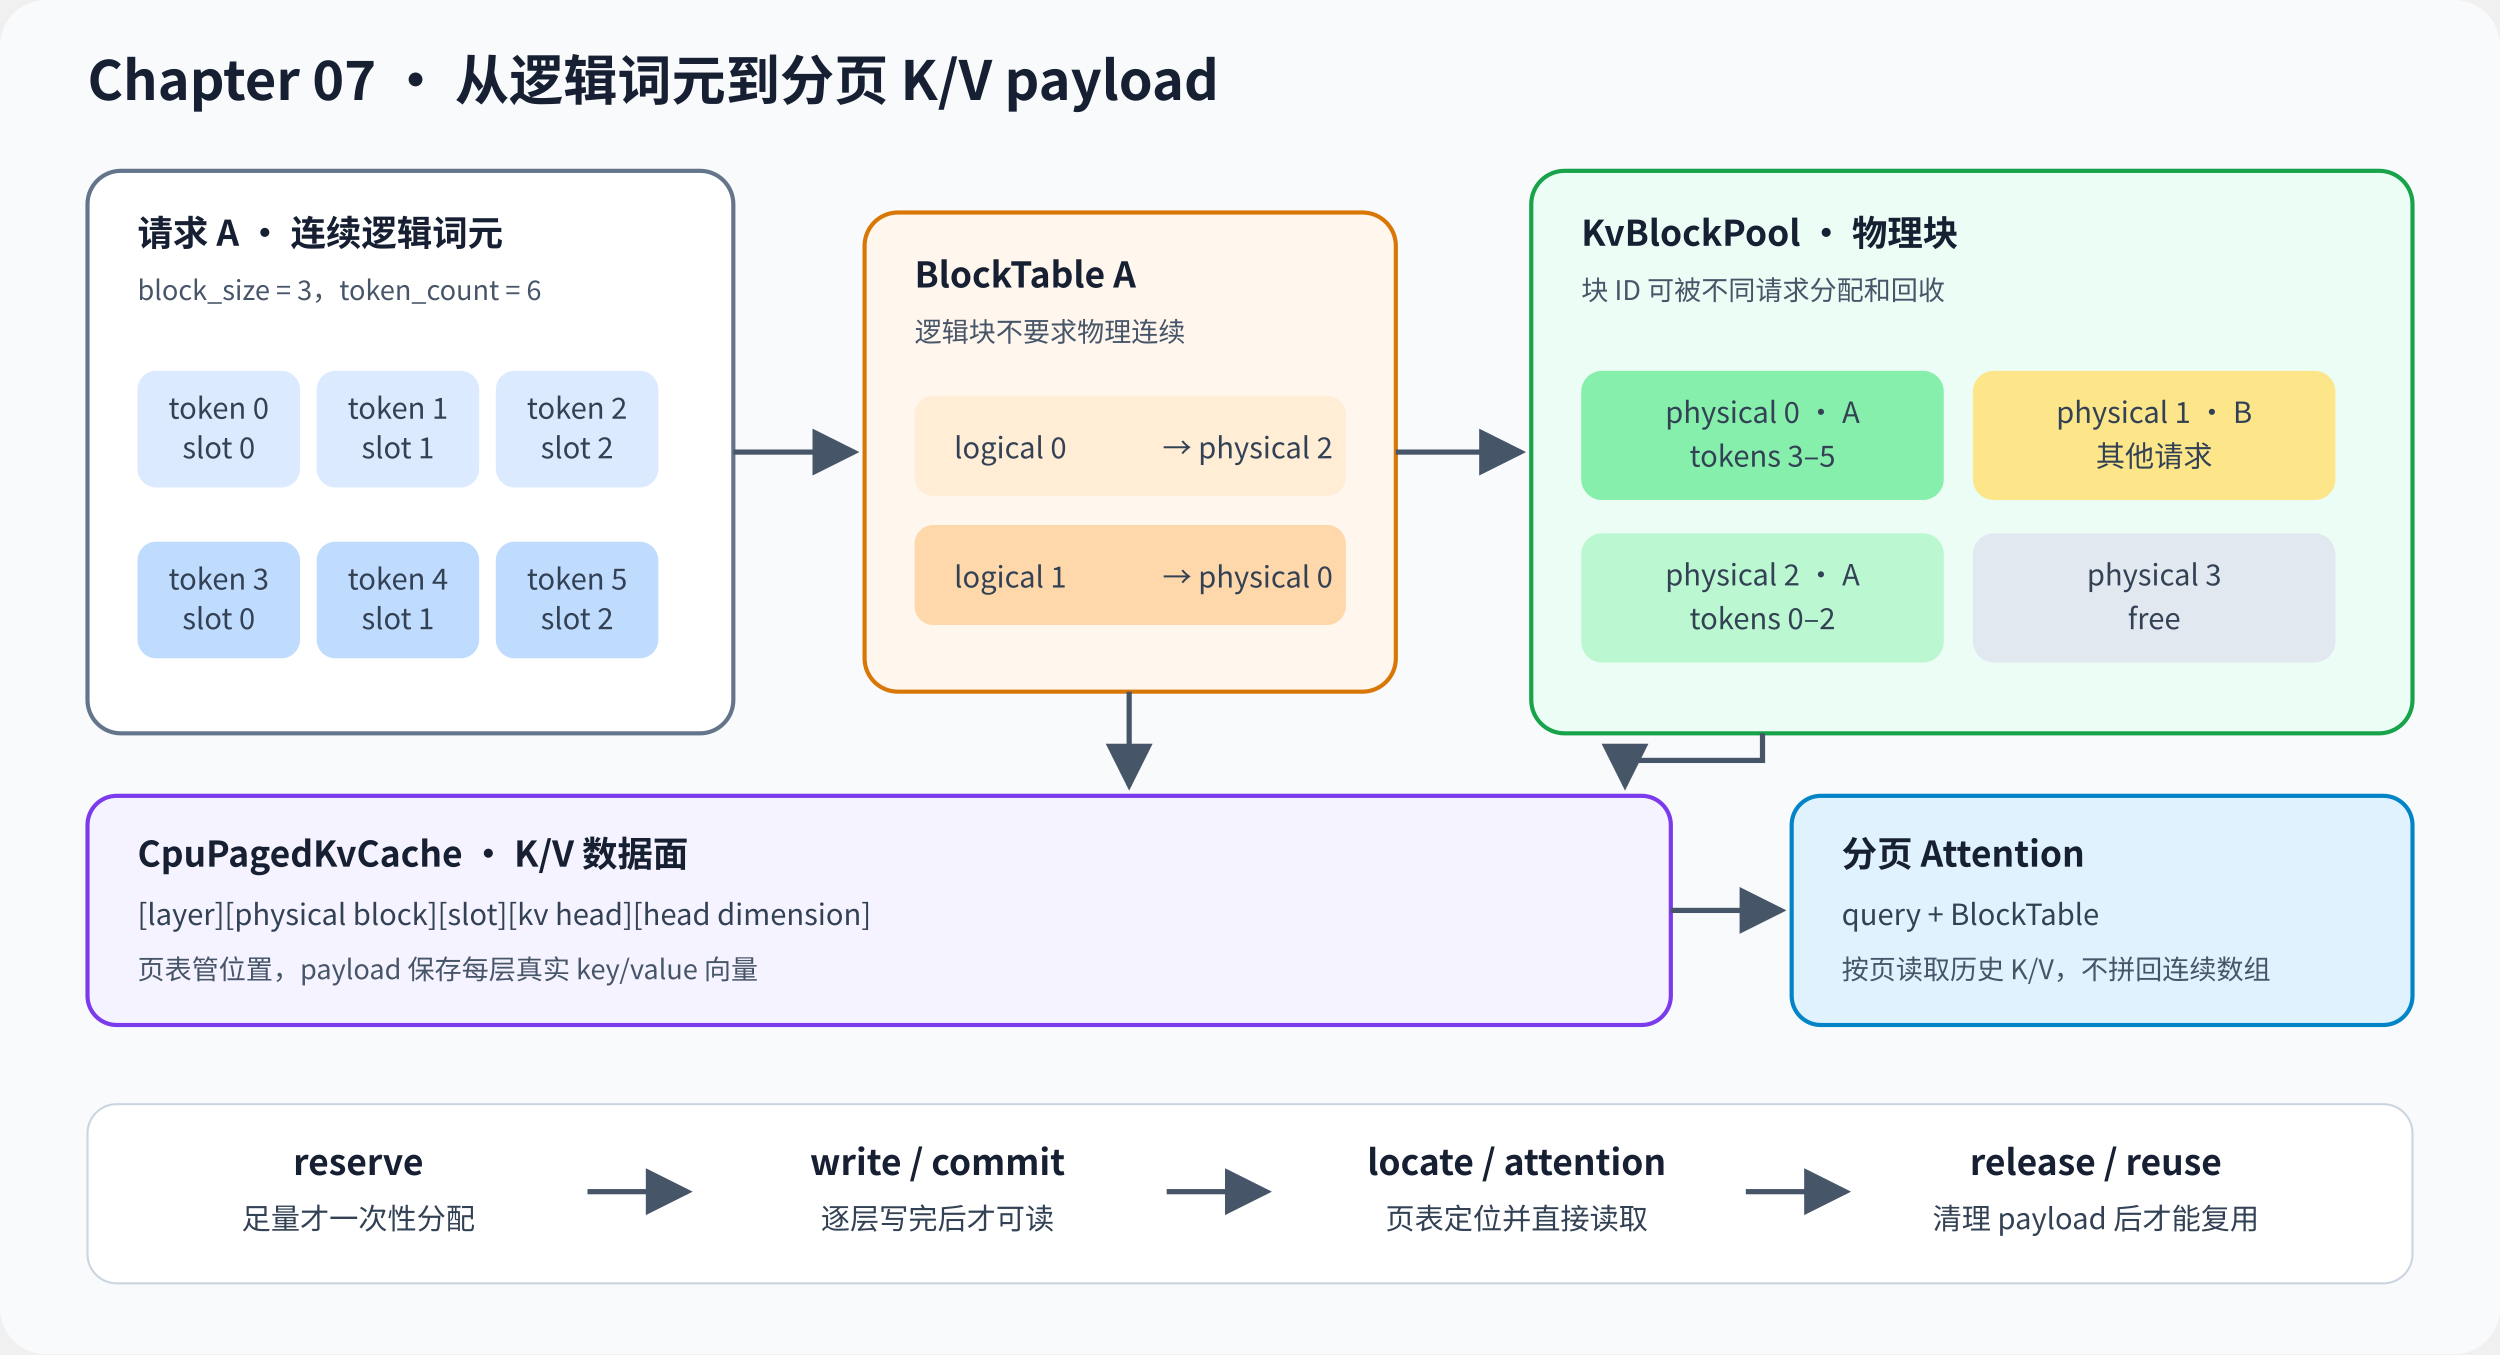
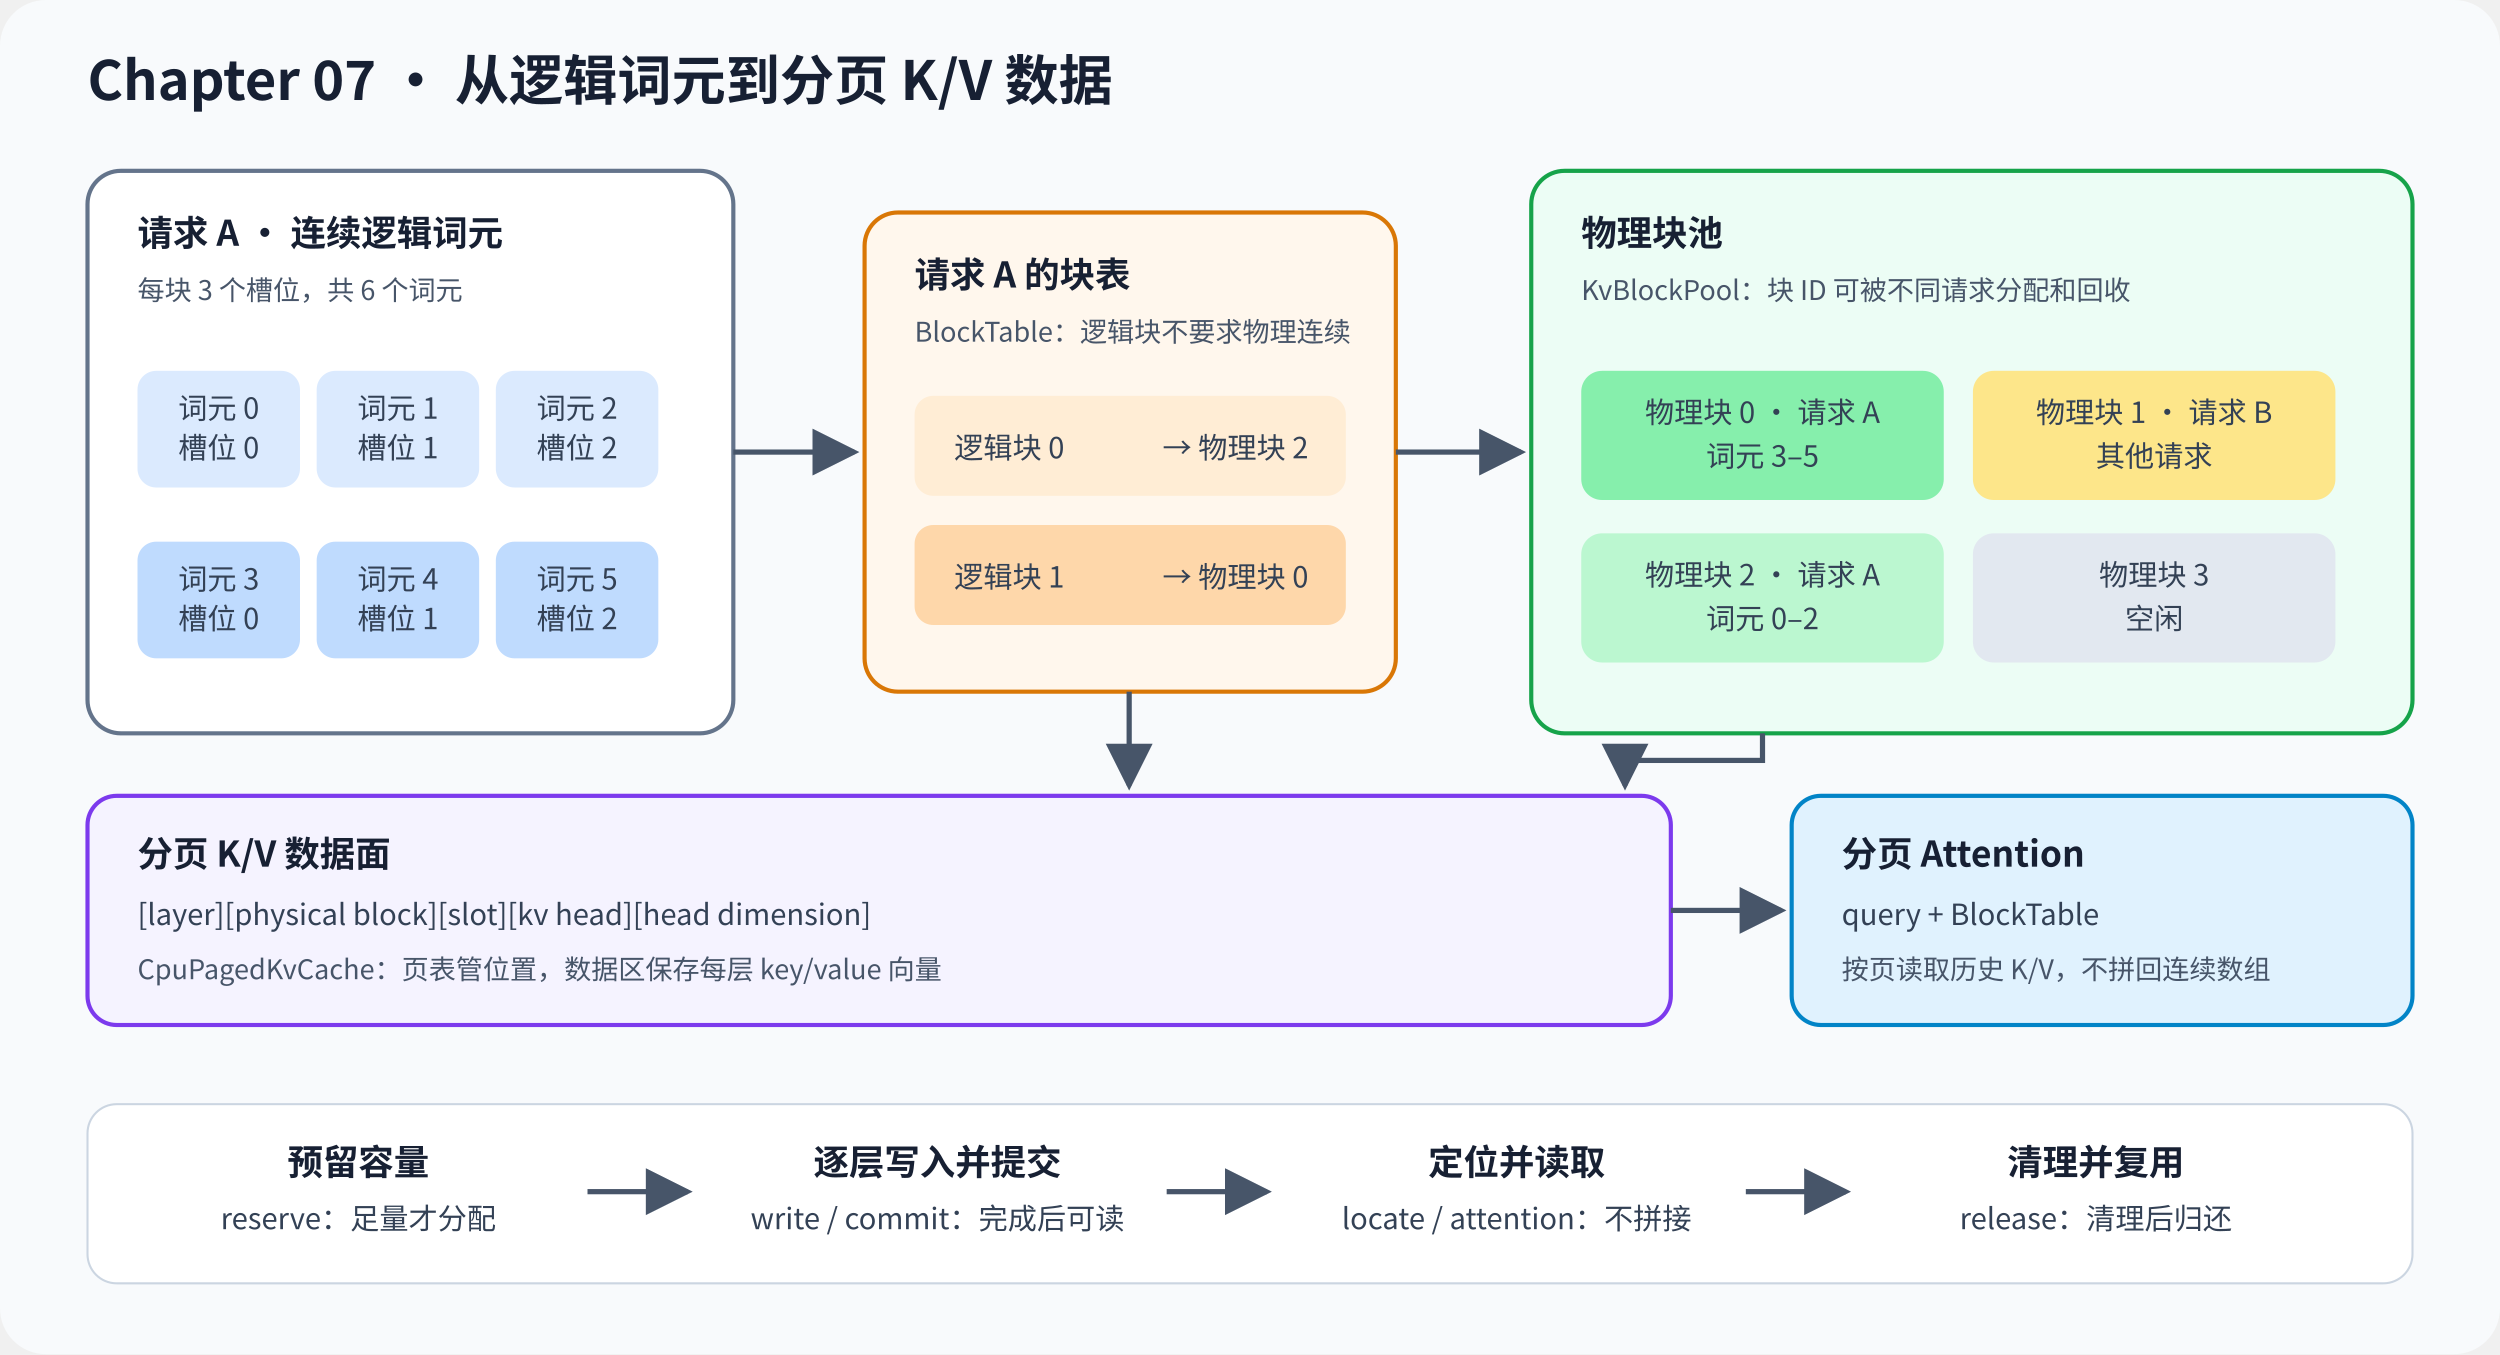
<svg xmlns="http://www.w3.org/2000/svg" viewBox="0 0 1200 650" role="img" aria-labelledby="title desc">
  <defs>
    <marker id="arrow" markerWidth="9" markerHeight="9" refX="8" refY="4.5" orient="auto">
      <path d="M0 0L9 4.5L0 9Z" fill="#475569" />
    </marker>
    <style>
      text { font-family: "Noto Sans CJK SC", "Droid Sans Fallback", sans-serif; }
      .title { font-size: 26px; font-weight: 700; fill: #172033; }
      .label { font-size: 17px; font-weight: 700; fill: #172033; }
      .text { font-size: 14px; fill: #334155; }
      .small { font-size: 13px; fill: #475569; }
      .line { stroke: #475569; stroke-width: 2.5; fill: none; marker-end: url(#arrow); }
    </style>
  </defs>
  <rect width="1200" height="650" rx="22" fill="#f8fafc" />
-   <text x="42" y="48" class="title">Chapter 07 · 从逻辑词元到分页 K/V payload</text>
+   <text x="42" y="48" class="title">Chapter 07 · 从逻辑词元到分页 K/V 数据</text>
  <rect x="42" y="82" width="310" height="270" rx="16" fill="#ffffff" stroke="#64748b" stroke-width="2" />
  <text x="66" y="118" class="label">请求 A · 连续逻辑词元</text>
-   <text x="66" y="144" class="small">block_size = 3，token_count = 6</text>
+   <text x="66" y="144" class="small">每块 3 个槽位，共 6 个词元</text>
  <g class="text" text-anchor="middle">
    <rect x="66" y="178" width="78" height="56" rx="9" fill="#dbeafe" />
-     <text x="105" y="201">token 0</text>
-     <text x="105" y="220">slot 0</text>
+     <text x="105" y="201">词元 0</text>
+     <text x="105" y="220">槽位 0</text>
    <rect x="152" y="178" width="78" height="56" rx="9" fill="#dbeafe" />
-     <text x="191" y="201">token 1</text>
-     <text x="191" y="220">slot 1</text>
+     <text x="191" y="201">词元 1</text>
+     <text x="191" y="220">槽位 1</text>
    <rect x="238" y="178" width="78" height="56" rx="9" fill="#dbeafe" />
-     <text x="277" y="201">token 2</text>
-     <text x="277" y="220">slot 2</text>
+     <text x="277" y="201">词元 2</text>
+     <text x="277" y="220">槽位 2</text>
    <rect x="66" y="260" width="78" height="56" rx="9" fill="#bfdbfe" />
-     <text x="105" y="283">token 3</text>
-     <text x="105" y="302">slot 0</text>
+     <text x="105" y="283">词元 3</text>
+     <text x="105" y="302">槽位 0</text>
    <rect x="152" y="260" width="78" height="56" rx="9" fill="#bfdbfe" />
-     <text x="191" y="283">token 4</text>
-     <text x="191" y="302">slot 1</text>
+     <text x="191" y="283">词元 4</text>
+     <text x="191" y="302">槽位 1</text>
    <rect x="238" y="260" width="78" height="56" rx="9" fill="#bfdbfe" />
-     <text x="277" y="283">token 5</text>
-     <text x="277" y="302">slot 2</text>
+     <text x="277" y="283">词元 5</text>
+     <text x="277" y="302">槽位 2</text>
  </g>
  <rect x="415" y="102" width="255" height="230" rx="16" fill="#fff7ed" stroke="#d97706" stroke-width="2" />
-   <text x="439" y="138" class="label">BlockTable A</text>
-   <text x="439" y="164" class="small">逻辑块不要求物理连续</text>
+   <text x="439" y="138" class="label">请求 A 的块表</text>
+   <text x="439" y="164" class="small">BlockTable：逻辑块不要求物理连续</text>
  <g class="text">
    <rect x="439" y="190" width="207" height="48" rx="9" fill="#ffedd5" />
-     <text x="458" y="220">logical 0</text>
-     <text x="558" y="220">→ physical 2</text>
+     <text x="458" y="220">逻辑块 0</text>
+     <text x="558" y="220">→ 物理块 2</text>
    <rect x="439" y="252" width="207" height="48" rx="9" fill="#fed7aa" />
-     <text x="458" y="282">logical 1</text>
-     <text x="558" y="282">→ physical 0</text>
+     <text x="458" y="282">逻辑块 1</text>
+     <text x="558" y="282">→ 物理块 0</text>
  </g>
  <rect x="735" y="82" width="423" height="270" rx="16" fill="#ecfdf5" stroke="#16a34a" stroke-width="2" />
-   <text x="759" y="118" class="label">KvBlockPool · 物理块</text>
-   <text x="759" y="144" class="small">块 ID 可被不同请求分配和回收</text>
+   <text x="759" y="118" class="label">物理块池</text>
+   <text x="759" y="144" class="small">KvBlockPool：块 ID 可被不同请求分配和回收</text>
  <g class="text" text-anchor="middle">
    <rect x="759" y="178" width="174" height="62" rx="10" fill="#86efac" />
-     <text x="846" y="203">physical 0 · A</text>
-     <text x="846" y="224">tokens 3–5</text>
+     <text x="846" y="203">物理块 0 · 请求 A</text>
+     <text x="846" y="224">词元 3–5</text>
    <rect x="947" y="178" width="174" height="62" rx="10" fill="#fde68a" />
-     <text x="1034" y="203">physical 1 · B</text>
+     <text x="1034" y="203">物理块 1 · 请求 B</text>
    <text x="1034" y="224">其他请求</text>
    <rect x="759" y="256" width="174" height="62" rx="10" fill="#bbf7d0" />
-     <text x="846" y="281">physical 2 · A</text>
-     <text x="846" y="302">tokens 0–2</text>
+     <text x="846" y="281">物理块 2 · 请求 A</text>
+     <text x="846" y="302">词元 0–2</text>
    <rect x="947" y="256" width="174" height="62" rx="10" fill="#e2e8f0" />
-     <text x="1034" y="281">physical 3</text>
-     <text x="1034" y="302">free</text>
+     <text x="1034" y="281">物理块 3</text>
+     <text x="1034" y="302">空闲</text>
  </g>
  <path d="M352 217H410" class="line" />
  <path d="M670 217H730" class="line" />
  <rect x="42" y="382" width="760" height="110" rx="14" fill="#f5f3ff" stroke="#7c3aed" stroke-width="2" />
-   <text x="66" y="416" class="label">CpuPagedKvCache · K/V 数据面</text>
+   <text x="66" y="416" class="label">分页 K/V 数据面</text>
  <text x="66" y="444" class="text">[layer][physical block][slot][kv head][head dimension]</text>
-   <text x="66" y="470" class="small">页表管位置，payload 保存每层真实 key/value 向量</text>
+   <text x="66" y="470" class="small">CpuPagedKvCache：页表管位置，数据区保存每层 key/value 向量</text>
  <rect x="860" y="382" width="298" height="110" rx="14" fill="#e0f2fe" stroke="#0284c7" stroke-width="2" />
  <text x="884" y="416" class="label">分页 Attention</text>
  <text x="884" y="444" class="text">query + BlockTable</text>
  <text x="884" y="470" class="small">按页读取历史 K/V，不拼回连续数组</text>
  <path d="M542 332V377" class="line" />
  <path d="M846 352V365H780V377" class="line" />
  <path d="M802 437H855" class="line" />
  <rect x="42" y="530" width="1116" height="86" rx="14" fill="#ffffff" stroke="#cbd5e1" />
  <g class="text" text-anchor="middle">
-     <text x="172" y="564" class="label">reserve</text>
-     <text x="172" y="590">足量才一次性分配</text>
-     <text x="450" y="564" class="label">write / commit</text>
-     <text x="450" y="590">逐层写完后才可读</text>
-     <text x="728" y="564" class="label">locate / attention</text>
-     <text x="728" y="590">页表定位并直接读取</text>
-     <text x="1006" y="564" class="label">release / reuse</text>
-     <text x="1006" y="590">清理 payload 后才能复用</text>
+     <text x="172" y="564" class="label">预留容量</text>
+     <text x="172" y="590">reserve：足量才分配</text>
+     <text x="450" y="564" class="label">逐层写入并提交</text>
+     <text x="450" y="590">write / commit：完成后可读</text>
+     <text x="728" y="564" class="label">定位并读取</text>
+     <text x="728" y="590">locate / attention：不拼接</text>
+     <text x="1006" y="564" class="label">清理并复用</text>
+     <text x="1006" y="590">release：清理后归还</text>
  </g>
  <path d="M282 572H330" class="line" />
  <path d="M560 572H608" class="line" />
  <path d="M838 572H886" class="line" />
</svg>
